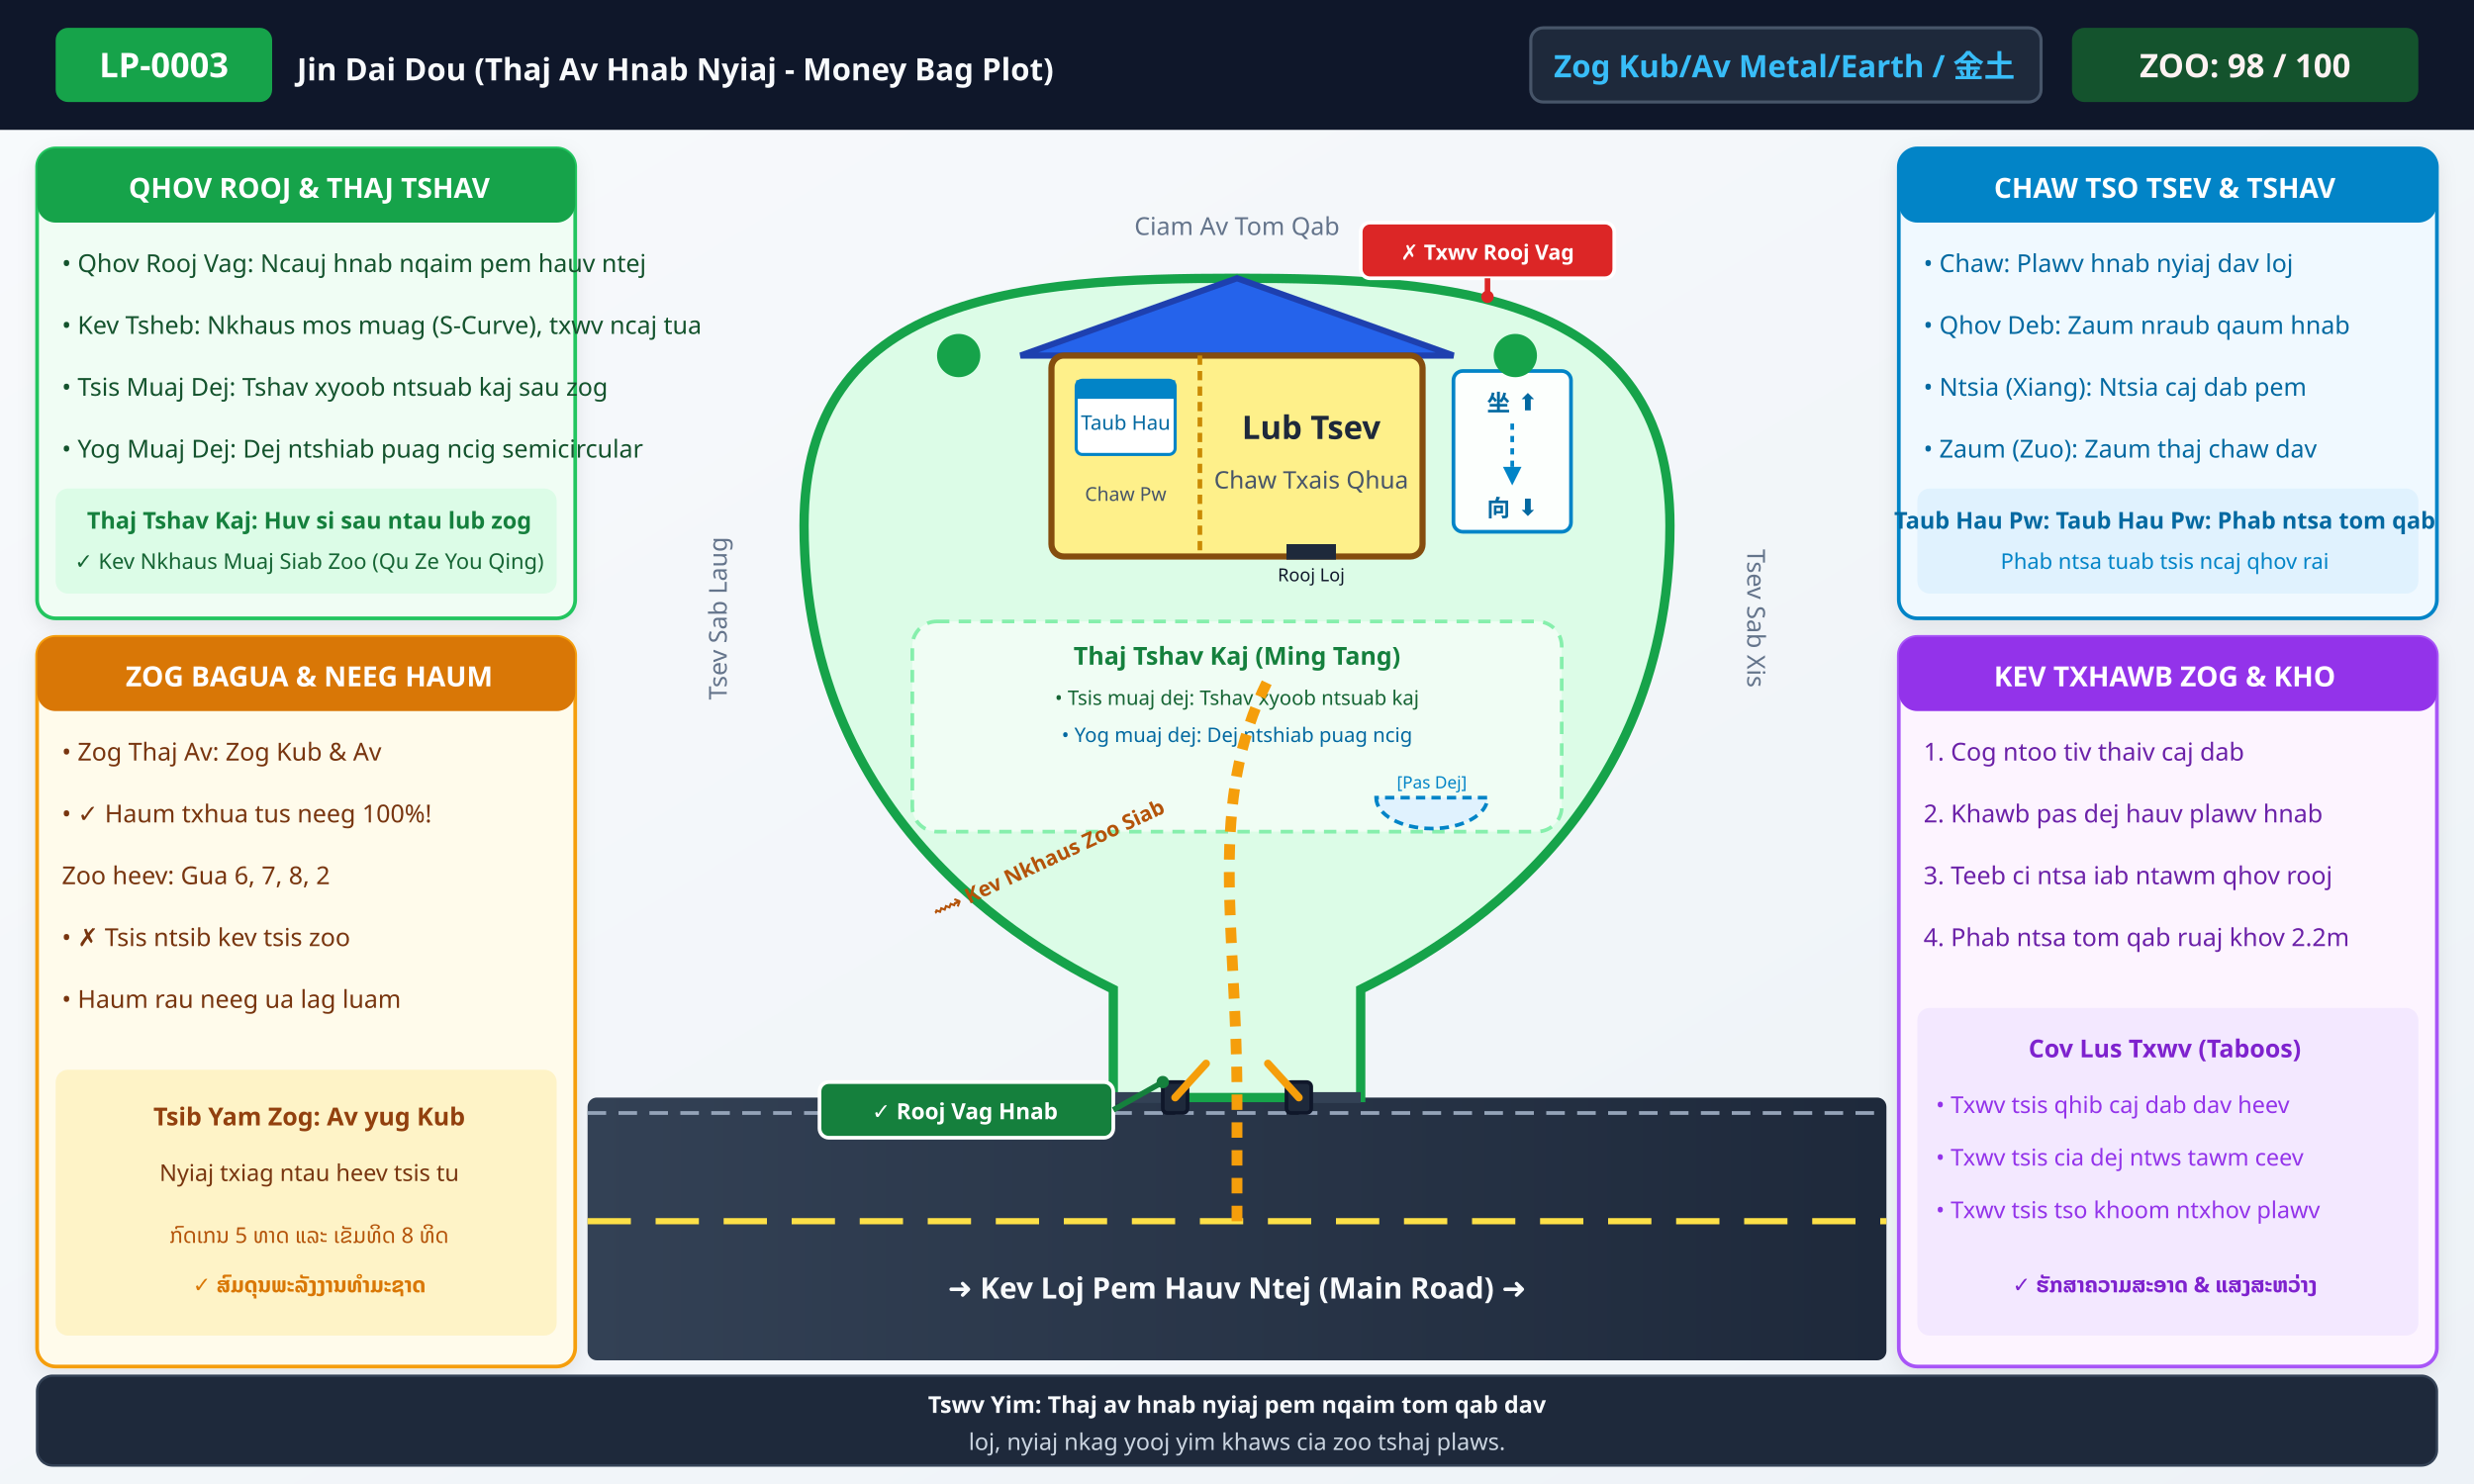
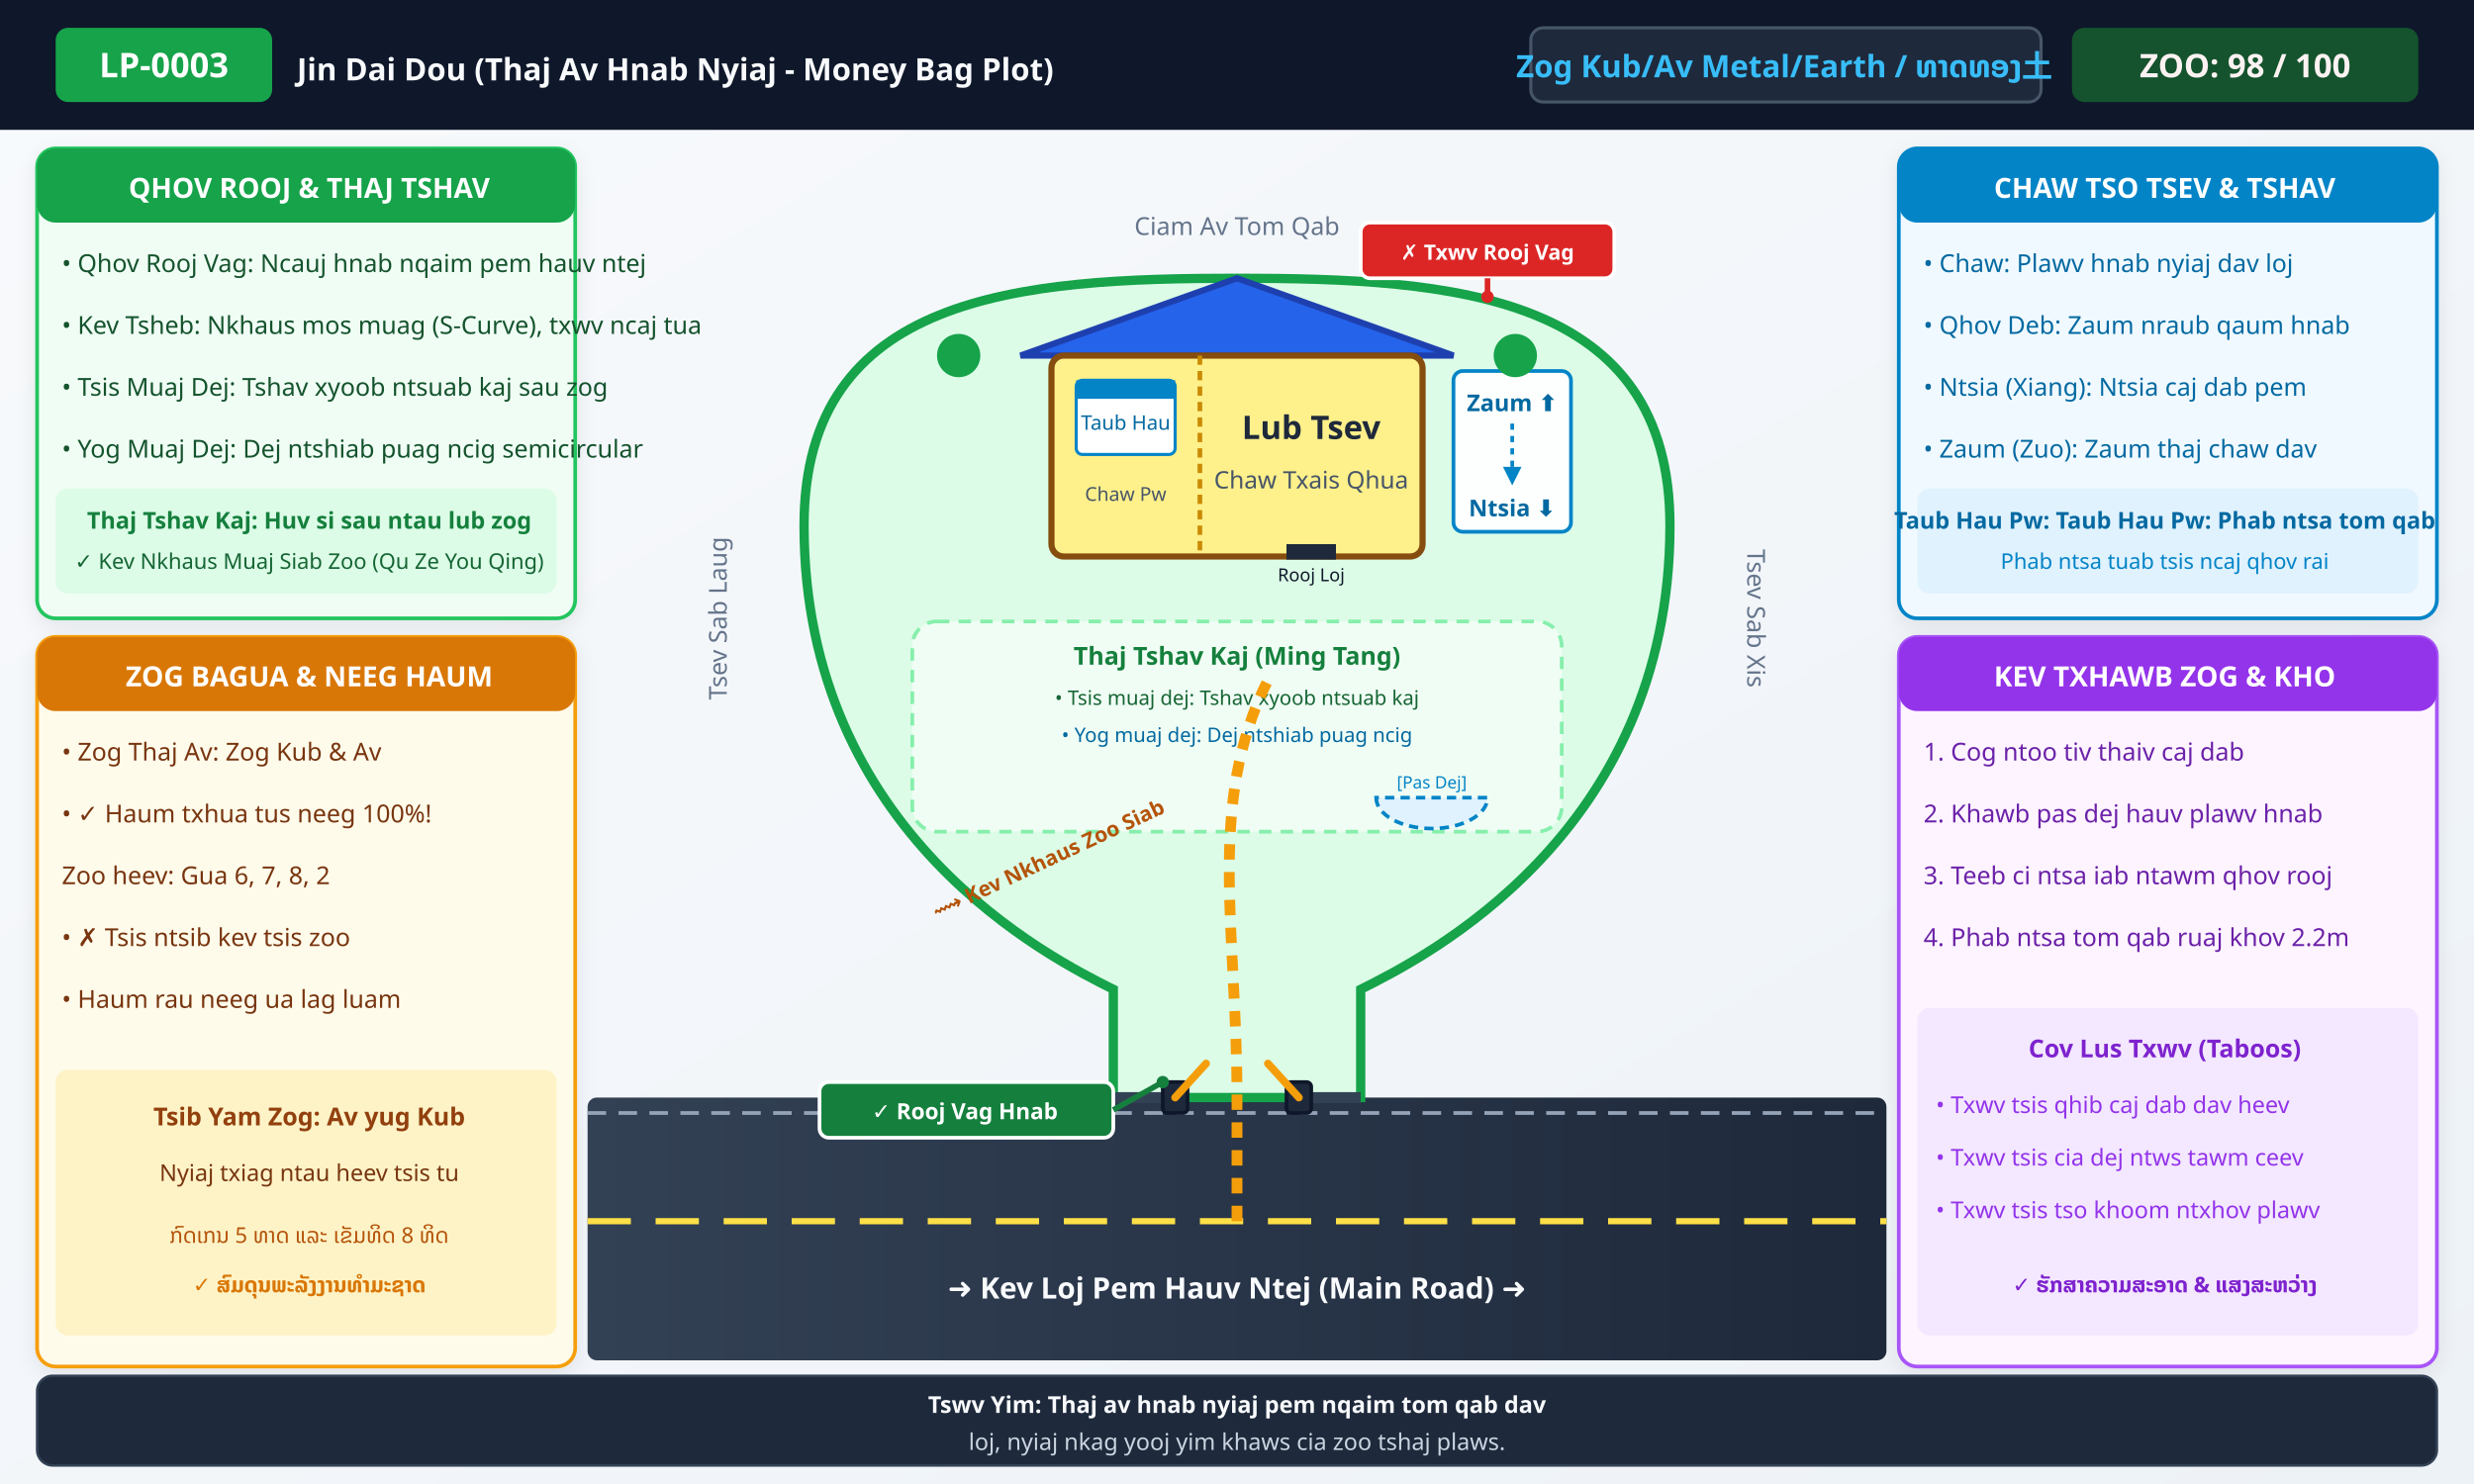
<svg xmlns="http://www.w3.org/2000/svg" viewBox="0 0 800 480" width="800" height="480">
  <defs>
    <linearGradient id="bgGrad" x1="0%" y1="0%" x2="100%" y2="100%">
      <stop offset="0%" stop-color="#F8FAFC" />
      <stop offset="100%" stop-color="#EDF2F7" />
    </linearGradient>
    <linearGradient id="roadGrad" x1="0%" y1="0%" x2="100%" y2="0%">
      <stop offset="0%" stop-color="#334155" />
      <stop offset="100%" stop-color="#1E293B" />
    </linearGradient>
    <filter id="shadow" x="-5%" y="-5%" width="110%" height="110%">
      <feDropShadow dx="0" dy="2" stdDeviation="3" flood-opacity="0.08" />
    </filter>
  </defs>
  <rect width="800" height="480" fill="url(#bgGrad)" />
  <rect x="0" y="0" width="800" height="42" fill="#0F172A" />
  <rect x="18" y="9" width="70" height="24" rx="4" fill="#16A34A" />
  <text x="53" y="25" font-family="'Segoe UI', sans-serif" font-weight="bold" font-size="11" fill="#FFFFFF" text-anchor="middle">LP-0003</text>
  <text x="96" y="26" font-family="'Noto Sans Lao', 'Segoe UI', sans-serif" font-weight="bold" font-size="10" fill="#F8FAFC">Jin Dai Dou (Thaj Av Hnab Nyiaj - Money Bag Plot)</text>
  <rect x="495" y="9" width="165" height="24" rx="4" fill="#1E293B" stroke="#475569" stroke-width="1" />
-   <text x="577" y="25" font-family="'Noto Sans Lao', 'Segoe UI', sans-serif" font-weight="bold" font-size="10" fill="#38BDF8" text-anchor="middle">Zog Kub/Av Metal/Earth / 金土</text>
+   <text x="577" y="25" font-family="'Noto Sans Lao', 'Segoe UI', sans-serif" font-weight="bold" font-size="10" fill="#38BDF8" text-anchor="middle">Zog Kub/Av Metal/Earth / ທາດທອງ土</text>
  <rect x="670" y="9" width="112" height="24" rx="4" fill="#14532D" />
  <text x="726" y="25" font-family="'Noto Sans Lao', 'Segoe UI', sans-serif" font-weight="bold" font-size="10.5" fill="#FEF2F2" text-anchor="middle">ZOO: 98 / 100</text>
  <rect x="12" y="48" width="174" height="152" rx="6" fill="#F0FDF4" stroke="#22C55E" stroke-width="1.2" filter="url(#shadow)" />
  <rect x="12" y="48" width="174" height="24" rx="6" fill="#16A34A" />
  <text x="100" y="64" font-family="'Noto Sans Lao', 'Segoe UI', sans-serif" font-weight="bold" font-size="9" fill="#FFFFFF" text-anchor="middle">QHOV ROOJ &amp; THAJ TSHAV</text>
  <text x="20" y="88" font-family="'Noto Sans Lao', 'Segoe UI', sans-serif" font-size="8" fill="#14532D">• Qhov Rooj Vag: Ncauj hnab nqaim pem hauv ntej</text>
  <text x="20" y="108" font-family="'Noto Sans Lao', 'Segoe UI', sans-serif" font-size="8" fill="#14532D">• Kev Tsheb: Nkhaus mos muag (S-Curve), txwv ncaj tua</text>
  <text x="20" y="128" font-family="'Noto Sans Lao', 'Segoe UI', sans-serif" font-size="8" fill="#14532D">• Tsis Muaj Dej: Tshav xyoob ntsuab kaj sau zog</text>
  <text x="20" y="148" font-family="'Noto Sans Lao', 'Segoe UI', sans-serif" font-size="8" fill="#14532D">• Yog Muaj Dej: Dej ntshiab puag ncig semicircular</text>
  <rect x="18" y="158" width="162" height="34" rx="4" fill="#DCFCE7" />
  <text x="100" y="171" font-family="'Noto Sans Lao', 'Segoe UI', sans-serif" font-weight="bold" font-size="7.5" fill="#15803D" text-anchor="middle">Thaj Tshav Kaj: Huv si sau ntau lub zog</text>
  <text x="100" y="184" font-family="'Noto Sans Lao', 'Segoe UI', sans-serif" font-size="7" fill="#166534" text-anchor="middle">✓ Kev Nkhaus Muaj Siab Zoo (Qu Ze You Qing)</text>
  <rect x="12" y="206" width="174" height="236" rx="6" fill="#FFFBEB" stroke="#F59E0B" stroke-width="1.2" filter="url(#shadow)" />
  <rect x="12" y="206" width="174" height="24" rx="6" fill="#D97706" />
  <text x="100" y="222" font-family="'Noto Sans Lao', 'Segoe UI', sans-serif" font-weight="bold" font-size="9" fill="#FFFFFF" text-anchor="middle">ZOG BAGUA &amp; NEEG HAUM</text>
  <text x="20" y="246" font-family="'Noto Sans Lao', 'Segoe UI', sans-serif" font-size="8" fill="#78350F">• Zog Thaj Av: Zog Kub &amp; Av</text>
  <text x="20" y="266" font-family="'Noto Sans Lao', 'Segoe UI', sans-serif" font-size="8" fill="#78350F">• ✓ Haum txhua tus neeg 100%!</text>
  <text x="20" y="286" font-family="'Noto Sans Lao', 'Segoe UI', sans-serif" font-size="8" fill="#78350F">Zoo heev: Gua 6, 7, 8, 2</text>
  <text x="20" y="306" font-family="'Noto Sans Lao', 'Segoe UI', sans-serif" font-size="8" fill="#78350F">• ✗ Tsis ntsib kev tsis zoo</text>
  <text x="20" y="326" font-family="'Noto Sans Lao', 'Segoe UI', sans-serif" font-size="8" fill="#78350F">• Haum rau neeg ua lag luam</text>
  <rect x="18" y="346" width="162" height="86" rx="4" fill="#FEF3C7" />
  <text x="100" y="364" font-family="'Noto Sans Lao', 'Segoe UI', sans-serif" font-weight="bold" font-size="8" fill="#92400E" text-anchor="middle">Tsib Yam Zog: Av yug Kub</text>
  <text x="100" y="382" font-family="'Noto Sans Lao', 'Segoe UI', sans-serif" font-size="7.5" fill="#78350F" text-anchor="middle">Nyiaj txiag ntau heev tsis tu</text>
  <text x="100" y="402" font-family="'Noto Sans Lao', 'Segoe UI', sans-serif" font-size="7" fill="#B45309" text-anchor="middle">ກົດເກນ 5 ທາດ ແລະ ເຂັມທິດ 8 ທິດ</text>
  <text x="100" y="418" font-family="'Noto Sans Lao', 'Segoe UI', sans-serif" font-weight="bold" font-size="7" fill="#D97706" text-anchor="middle">✓ ສົມດຸນພະລັງງານທຳມະຊາດ</text>
  <rect x="614" y="48" width="174" height="152" rx="6" fill="#F0F9FF" stroke="#0284C7" stroke-width="1.2" filter="url(#shadow)" />
  <rect x="614" y="48" width="174" height="24" rx="6" fill="#0284C7" />
  <text x="700" y="64" font-family="'Noto Sans Lao', 'Segoe UI', sans-serif" font-weight="bold" font-size="9" fill="#FFFFFF" text-anchor="middle">CHAW TSO TSEV &amp; TSHAV</text>
  <text x="622" y="88" font-family="'Noto Sans Lao', 'Segoe UI', sans-serif" font-size="8" fill="#0369A1">• Chaw: Plawv hnab nyiaj dav loj</text>
  <text x="622" y="108" font-family="'Noto Sans Lao', 'Segoe UI', sans-serif" font-size="8" fill="#0369A1">• Qhov Deb: Zaum nraub qaum hnab</text>
  <text x="622" y="128" font-family="'Noto Sans Lao', 'Segoe UI', sans-serif" font-size="8" fill="#0369A1">• Ntsia (Xiang): Ntsia caj dab pem</text>
  <text x="622" y="148" font-family="'Noto Sans Lao', 'Segoe UI', sans-serif" font-size="8" fill="#0369A1">• Zaum (Zuo): Zaum thaj chaw dav</text>
  <rect x="620" y="158" width="162" height="34" rx="4" fill="#E0F2FE" />
  <text x="700" y="171" font-family="'Noto Sans Lao', 'Segoe UI', sans-serif" font-weight="bold" font-size="7.5" fill="#0369A1" text-anchor="middle">Taub Hau Pw: Taub Hau Pw: Phab ntsa tom qab</text>
  <text x="700" y="184" font-family="'Noto Sans Lao', 'Segoe UI', sans-serif" font-size="7" fill="#0284C7" text-anchor="middle">Phab ntsa tuab tsis ncaj qhov rai</text>
  <rect x="614" y="206" width="174" height="236" rx="6" fill="#FDF4FF" stroke="#A855F7" stroke-width="1.2" filter="url(#shadow)" />
  <rect x="614" y="206" width="174" height="24" rx="6" fill="#9333EA" />
  <text x="700" y="222" font-family="'Noto Sans Lao', 'Segoe UI', sans-serif" font-weight="bold" font-size="9" fill="#FFFFFF" text-anchor="middle">KEV TXHAWB ZOG &amp; KHO</text>
  <text x="622" y="246" font-family="'Noto Sans Lao', 'Segoe UI', sans-serif" font-size="8" fill="#6B21A8">1. Cog ntoo tiv thaiv caj dab</text>
  <text x="622" y="266" font-family="'Noto Sans Lao', 'Segoe UI', sans-serif" font-size="8" fill="#6B21A8">2. Khawb pas dej hauv plawv hnab</text>
  <text x="622" y="286" font-family="'Noto Sans Lao', 'Segoe UI', sans-serif" font-size="8" fill="#6B21A8">3. Teeb ci ntsa iab ntawm qhov rooj</text>
  <text x="622" y="306" font-family="'Noto Sans Lao', 'Segoe UI', sans-serif" font-size="8" fill="#6B21A8">4. Phab ntsa tom qab ruaj khov 2.2m</text>
  <rect x="620" y="326" width="162" height="106" rx="4" fill="#F3E8FF" />
  <text x="700" y="342" font-family="'Noto Sans Lao', 'Segoe UI', sans-serif" font-weight="bold" font-size="8" fill="#7E22CE" text-anchor="middle">Cov Lus Txwv (Taboos)</text>
  <text x="626" y="360" font-family="'Noto Sans Lao', 'Segoe UI', sans-serif" font-size="7.5" fill="#9333EA">• Txwv tsis qhib caj dab dav heev</text>
  <text x="626" y="377" font-family="'Noto Sans Lao', 'Segoe UI', sans-serif" font-size="7.5" fill="#9333EA">• Txwv tsis cia dej ntws tawm ceev</text>
  <text x="626" y="394" font-family="'Noto Sans Lao', 'Segoe UI', sans-serif" font-size="7.5" fill="#9333EA">• Txwv tsis tso khoom ntxhov plawv</text>
  <text x="700" y="418" font-family="'Noto Sans Lao', 'Segoe UI', sans-serif" font-weight="bold" font-size="7" fill="#7E22CE" text-anchor="middle">✓ ຮັກສາຄວາມສະອາດ &amp; ແສງສະຫວ່າງ</text>
  <rect x="190" y="355" width="420" height="85" fill="url(#roadGrad)" rx="3" />
  <line x1="190" y1="395" x2="610" y2="395" stroke="#FDE047" stroke-width="2" stroke-dasharray="14,8" />
  <line x1="190" y1="360" x2="610" y2="360" stroke="#94A3B8" stroke-width="1.2" stroke-dasharray="6,4" />
  <text x="400" y="420" font-family="'Noto Sans Lao', 'Segoe UI', sans-serif" font-weight="bold" font-size="9.5" fill="#F8FAFC" text-anchor="middle">➜ Kev Loj Pem Hauv Ntej (Main Road) ➜</text>
  <g>
    <text x="400" y="76" font-family="'Noto Sans Lao', 'Segoe UI', sans-serif" font-size="8" fill="#64748B" text-anchor="middle">Ciam Av Tom Qab</text>
    <text x="235" y="200" font-family="'Noto Sans Lao', 'Segoe UI', sans-serif" font-size="8" fill="#64748B" text-anchor="middle" transform="rotate(-90 235 200)">Tsev Sab Laug</text>
    <text x="565" y="200" font-family="'Noto Sans Lao', 'Segoe UI', sans-serif" font-size="8" fill="#64748B" text-anchor="middle" transform="rotate(90 565 200)">Tsev Sab Xis</text>
    <path d="M 360 355 L 360 320 C 340 310 260 270 260 170 C 260 95 330 90 400 90 C 470 90 540 95 540 170 C 540 270 460 310 440 320 L 440 355 Z" fill="#DCFCE7" stroke="#16A34A" stroke-width="3" />
    <polygon points="330,115 400,90 470,115" fill="#2563EB" stroke="#1E40AF" stroke-width="2" />
    <rect x="340" y="115" width="120" height="65" fill="#FEF08A" stroke="#854D0E" stroke-width="2" rx="4" />
    <line x1="388" y1="115" x2="388" y2="180" stroke="#CA8A04" stroke-width="1.5" stroke-dasharray="3,2" />
    <rect x="348" y="123" width="32" height="24" rx="2" fill="#FFFFFF" stroke="#0284C7" stroke-width="1" />
    <rect x="348" y="123" width="32" height="6" fill="#0284C7" />
    <text x="364" y="139" font-family="'Noto Sans Lao', 'Segoe UI', sans-serif" font-size="6.5" fill="#0369A1" text-anchor="middle">Taub Hau</text>
    <text x="364" y="162" font-family="'Noto Sans Lao', 'Segoe UI', sans-serif" font-size="6.2" fill="#475569" text-anchor="middle">Chaw Pw</text>
    <text x="424" y="142" font-family="'Noto Sans Lao', 'Segoe UI', sans-serif" font-weight="bold" font-size="10.5" fill="#1E293B" text-anchor="middle">Lub Tsev</text>
    <text x="424" y="158" font-family="'Noto Sans Lao', 'Segoe UI', sans-serif" font-size="7.8" fill="#475569" text-anchor="middle">Chaw Txais Qhua</text>
    <rect x="416" y="176" width="16" height="5" fill="#1E293B" />
    <text x="424" y="188" font-family="'Noto Sans Lao', 'Segoe UI', sans-serif" font-size="5.8" fill="#0F172A" text-anchor="middle">Rooj Loj</text>
    <g transform="translate(470, 120)">
      <rect x="0" y="0" width="38" height="52" rx="3" fill="#FFFFFF" fill-opacity="0.92" stroke="#0284C7" stroke-width="1.2" />
-       <text x="19" y="13" font-family="'Segoe UI', sans-serif" font-weight="bold" font-size="7.5" fill="#0369A1" text-anchor="middle">坐 ⬆</text>
+       <text x="19" y="13" font-family="'Segoe UI', sans-serif" font-weight="bold" font-size="7.5" fill="#0369A1" text-anchor="middle">Zaum ⬆</text>
      <line x1="19" y1="17" x2="19" y2="35" stroke="#0284C7" stroke-width="1.2" stroke-dasharray="2,2" />
      <polygon points="19,37 16,31 22,31" fill="#0284C7" />
-       <text x="19" y="47" font-family="'Segoe UI', sans-serif" font-weight="bold" font-size="7.5" fill="#0369A1" text-anchor="middle">向 ⬇</text>
+       <text x="19" y="47" font-family="'Segoe UI', sans-serif" font-weight="bold" font-size="7.5" fill="#0369A1" text-anchor="middle">Ntsia ⬇</text>
    </g>
    <rect x="295" y="201" width="210" height="68" rx="8" fill="#F0FDF4" stroke="#86EFAC" stroke-width="1.2" stroke-dasharray="4,3" />
    <text x="400" y="215" font-family="'Noto Sans Lao', 'Segoe UI', sans-serif" font-weight="bold" font-size="8" fill="#15803D" text-anchor="middle">Thaj Tshav Kaj (Ming Tang)</text>
    <text x="400" y="228" font-family="'Noto Sans Lao', 'Segoe UI', sans-serif" font-size="6.5" fill="#166534" text-anchor="middle">• Tsis muaj dej: Tshav xyoob ntsuab kaj</text>
    <text x="400" y="240" font-family="'Noto Sans Lao', 'Segoe UI', sans-serif" font-size="6.5" fill="#0369A1" text-anchor="middle">• Yog muaj dej: Dej ntshiab puag ncig</text>
    <path d="M 445 258 A 18 10 0 0 0 481 258 Z" fill="#E0F2FE" stroke="#0284C7" stroke-width="1.2" stroke-dasharray="3,2" />
    <text x="463" y="255" font-family="'Noto Sans Lao', 'Segoe UI', sans-serif" font-size="5.5" fill="#0284C7" text-anchor="middle">[Pas Dej]</text>
    <line x1="360" y1="355" x2="380" y2="355" stroke="#334155" stroke-width="3.5" />
    <line x1="420" y1="355" x2="440" y2="355" stroke="#334155" stroke-width="3.5" />
    <rect x="376" y="350" width="8" height="10" rx="1.5" fill="#1E293B" stroke="#0F172A" stroke-width="1.2" />
    <rect x="416" y="350" width="8" height="10" rx="1.5" fill="#1E293B" stroke="#0F172A" stroke-width="1.2" />
    <line x1="380" y1="355" x2="390" y2="344" stroke="#F59E0B" stroke-width="2.5" stroke-linecap="round" />
    <line x1="420" y1="355" x2="410" y2="344" stroke="#F59E0B" stroke-width="2.5" stroke-linecap="round" />
    <path d="M 400 395 L 400 355 C 400 300 390 260 410 220" fill="none" stroke="#F59E0B" stroke-width="3.5" stroke-dasharray="5,4" />
    <text x="340" y="280" font-family="'Noto Sans Lao', 'Segoe UI', sans-serif" font-weight="bold" font-size="6.8" fill="#B45309" text-anchor="middle" transform="rotate(-25 340 280)">⟿ Kev Nkhaus Zoo Siab</text>
    <g transform="translate(265, 350)">
      <rect x="0" y="0" width="95" height="18" rx="3" fill="#15803D" stroke="#FFFFFF" stroke-width="1.2" />
      <text x="47" y="12" font-family="'Noto Sans Lao', 'Segoe UI', sans-serif" font-weight="bold" font-size="7.2" fill="#FFFFFF" text-anchor="middle">✓ Rooj Vag Hnab</text>
      <line x1="95" y1="9" x2="111" y2="0" stroke="#15803D" stroke-width="1.8" />
      <circle cx="111" cy="0" r="2" fill="#15803D" />
    </g>
    <g transform="translate(440, 72)">
      <rect x="0" y="0" width="82" height="18" rx="3" fill="#DC2626" stroke="#FFFFFF" stroke-width="1.2" />
      <text x="41" y="12" font-family="'Noto Sans Lao', 'Segoe UI', sans-serif" font-weight="bold" font-size="6.8" fill="#FFFFFF" text-anchor="middle">✗ Txwv Rooj Vag</text>
      <line x1="41" y1="18" x2="41" y2="24" stroke="#DC2626" stroke-width="1.8" />
      <circle cx="41" cy="24" r="2" fill="#DC2626" />
    </g>
    <circle cx="310" cy="115" r="7" fill="#16A34A" />
    <circle cx="490" cy="115" r="7" fill="#16A34A" />
  </g>
  <rect x="12" y="445" width="776" height="29" rx="5" fill="#1E293B" stroke="#334155" stroke-width="0.8" />
  <text x="400" y="457" font-family="'Noto Sans Lao', 'Segoe UI', sans-serif" font-weight="bold" font-size="7.5" fill="#F8FAFC" text-anchor="middle">Tswv Yim: Thaj av hnab nyiaj pem nqaim tom qab dav</text>
  <text x="400" y="469" font-family="'Noto Sans Lao', 'Segoe UI', sans-serif" font-size="7.5" fill="#CBD5E1" text-anchor="middle">loj, nyiaj nkag yooj yim khaws cia zoo tshaj plaws.</text>
</svg>
